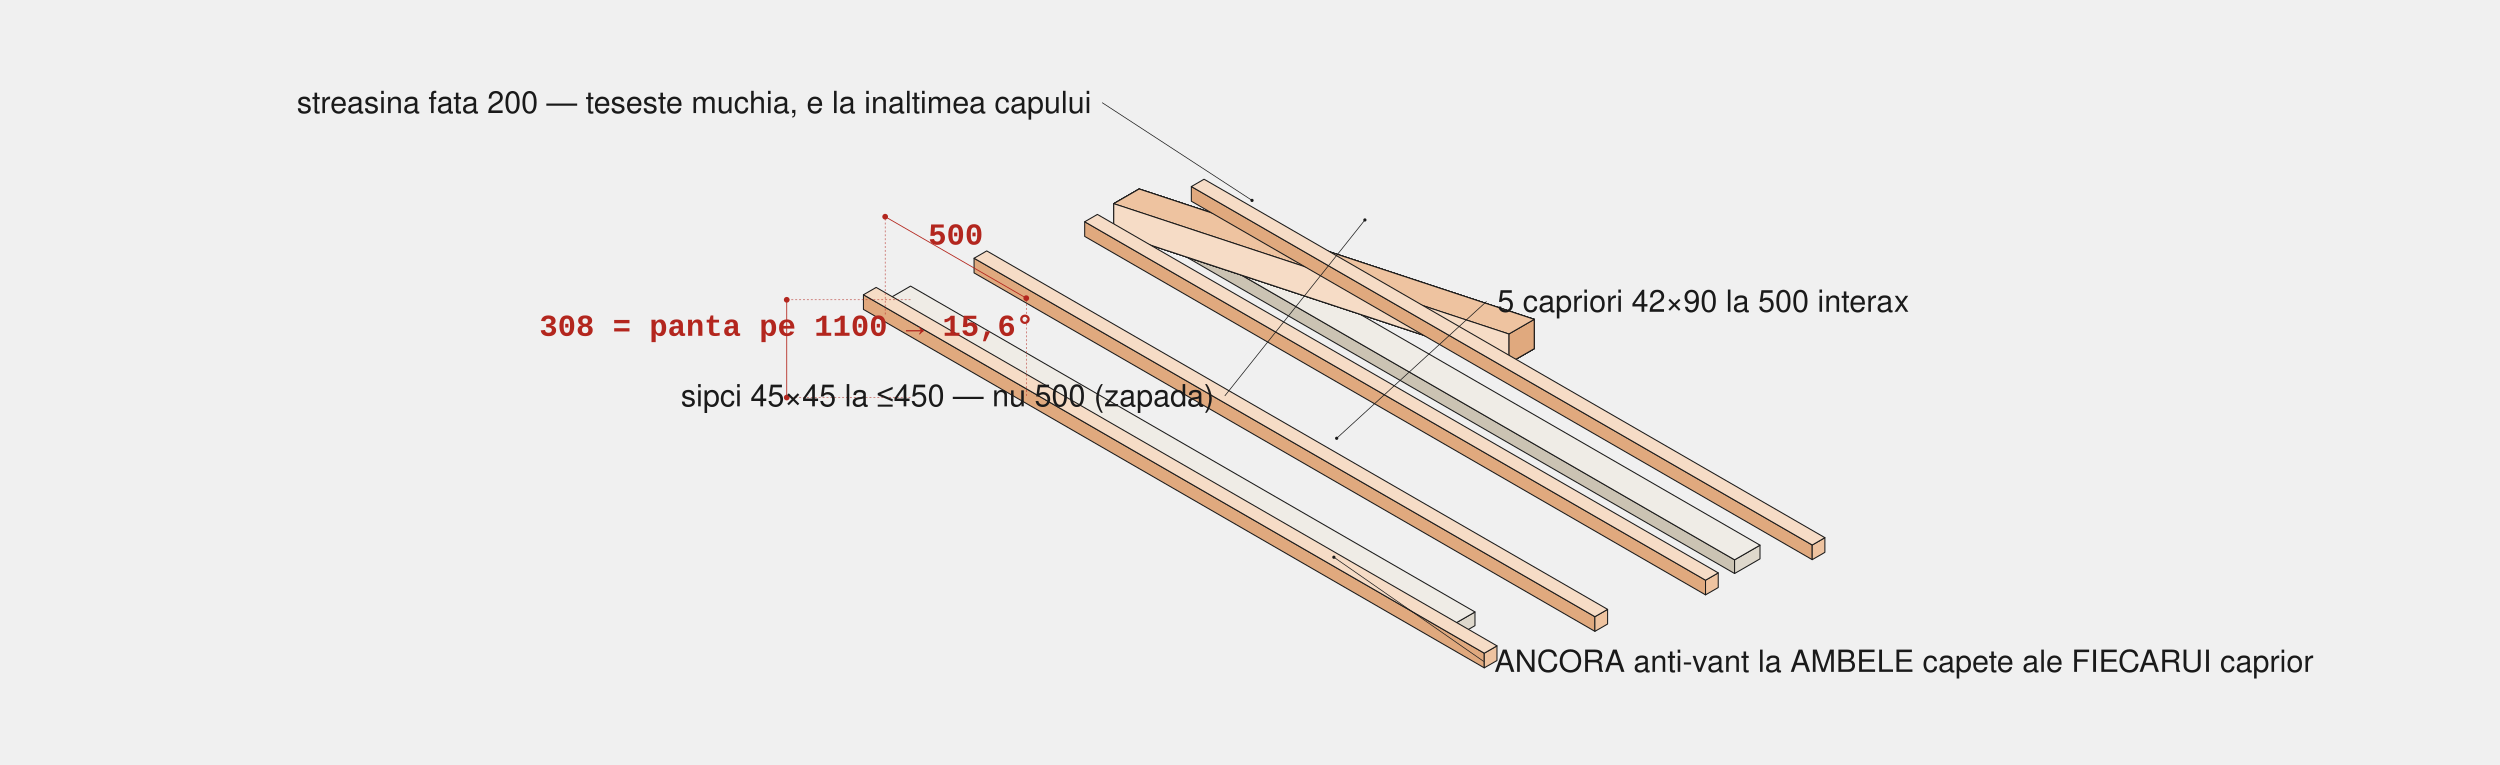
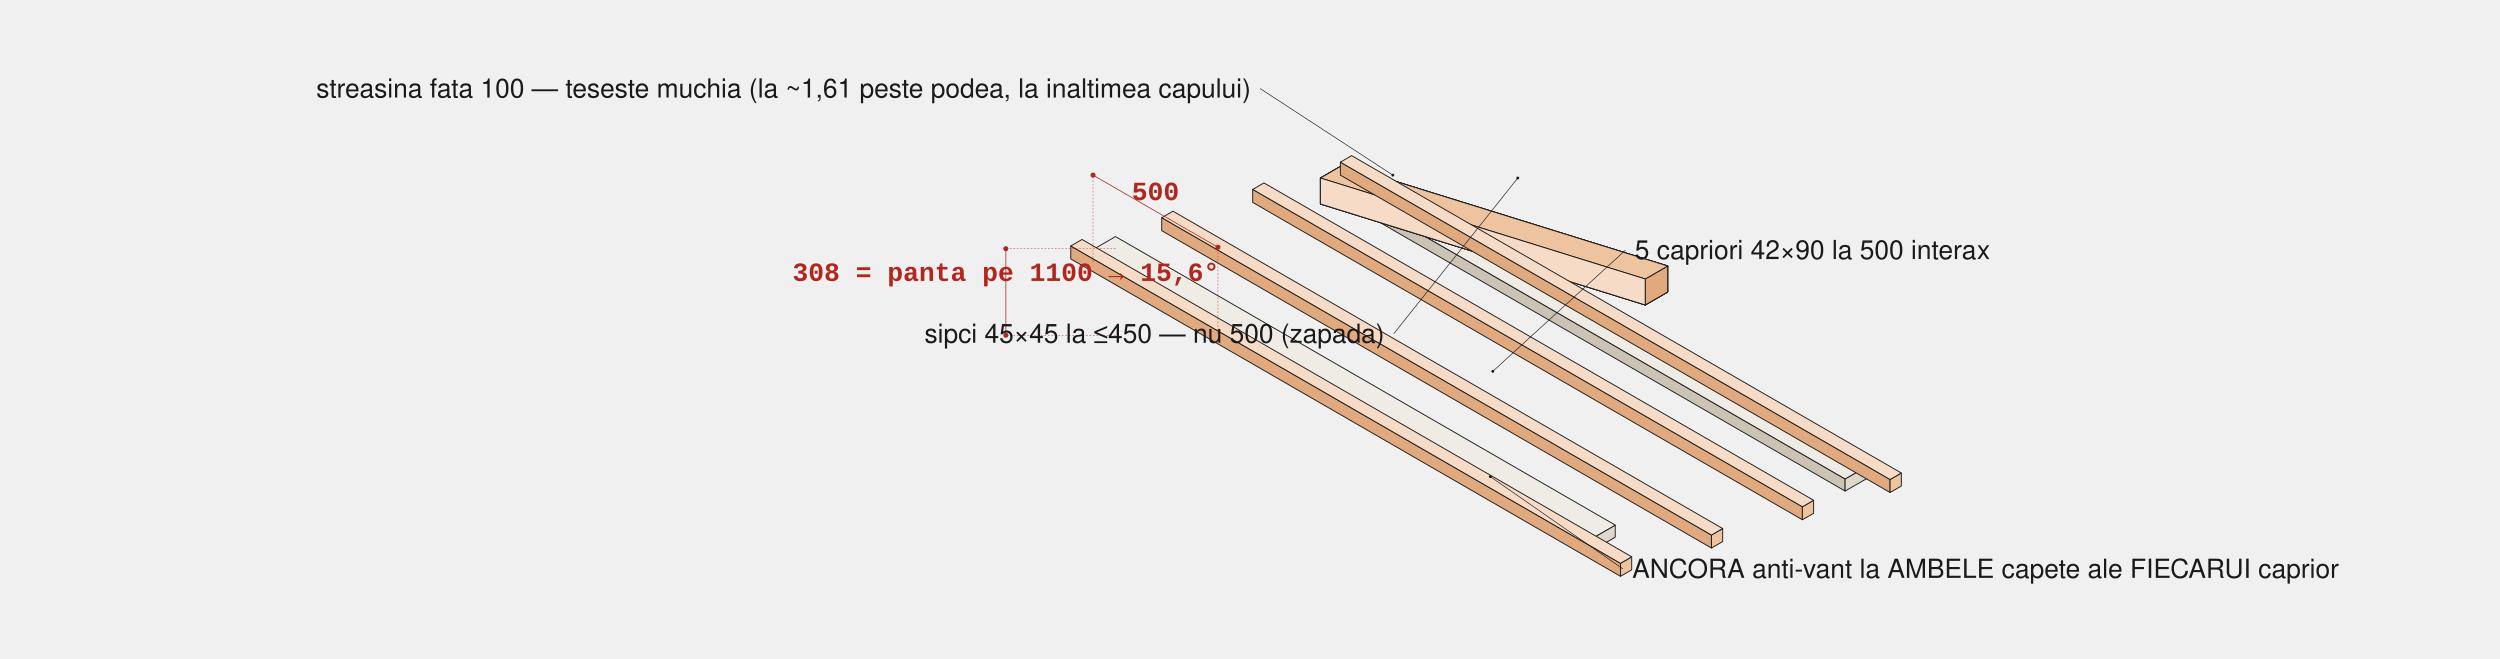
- <svg xmlns="http://www.w3.org/2000/svg" viewBox="-3669 -415 7672 2347">
+ <svg xmlns="http://www.w3.org/2000/svg" viewBox="-4741 -357 8665 2281">
  <defs>
    <marker id="ar" markerWidth="11" markerHeight="11" refX="9" refY="5.5" orient="auto">
      <path d="M0,0 L11,5.5 L0,11 Z" fill="#b3261e" />
    </marker>
    <marker id="dt" markerWidth="9" markerHeight="9" refX="4.5" refY="4.5" orient="auto">
      <circle cx="4.5" cy="4.5" r="3.4" fill="#b3261e" />
    </marker>
  </defs>
  <style>text{font-family:Helvetica,Arial,sans-serif}.l{fill:#1a1a1a}.s{fill:#555}.d{fill:#b3261e;font-family:"Courier New",monospace;font-weight:bold}.bal{fill:#fff;font-weight:bold}</style>
  <g opacity="1.0">
    <polygon points="-952.6,550.0 779.4,1550.0 779.4,1508.0 -952.6,508.0" fill="#cbc3b3" stroke="#1a1a1a" stroke-width="3.2" stroke-linejoin="round" />
    <polygon points="857.4,1505.0 857.4,1463.0 779.4,1508.0 779.4,1550.0" fill="#ded8cc" stroke="#1a1a1a" stroke-width="3.2" stroke-linejoin="round" />
    <polygon points="-874.7,463.0 857.4,1463.0 779.4,1508.0 -952.6,508.0" fill="#efece6" stroke="#1a1a1a" stroke-width="3.2" stroke-linejoin="round" />
  </g>
  <g opacity="1.0">
    <polygon points="-77.9,345.0 1654.1,1345.0 1654.1,1303.0 -77.9,303.0" fill="#cbc3b3" stroke="#1a1a1a" stroke-width="3.2" stroke-linejoin="round" />
    <polygon points="1732.1,1300.0 1732.1,1258.0 1654.1,1303.0 1654.1,1345.0" fill="#ded8cc" stroke="#1a1a1a" stroke-width="3.2" stroke-linejoin="round" />
    <polygon points="0.0,258.0 1732.1,1258.0 1654.1,1303.0 -77.9,303.0" fill="#efece6" stroke="#1a1a1a" stroke-width="3.2" stroke-linejoin="round" />
  </g>
  <polygon points="1039.2,655.0 1039.2,565.0 961.3,610.0 961.3,700.0" fill="#e0a97e" stroke="#1a1a1a" stroke-width="3.2" stroke-linejoin="round" />
-   <polygon points="1039.2,565.0 -173.2,165.0 -251.1,210.0 961.3,610.0" fill="#eec3a0" stroke="#1a1a1a" stroke-width="3.2" stroke-linejoin="round" />
-   <polygon points="-251.1,300.0 961.3,700.0 961.3,610.0 -251.1,210.0" fill="#f6dcc6" stroke="#1a1a1a" stroke-width="3.2" stroke-linejoin="round" />
+   <polygon points="1039.2,565.0 -86.6,215.0 -164.5,260.0 961.3,610.0" fill="#eec3a0" stroke="#1a1a1a" stroke-width="3.2" stroke-linejoin="round" />
+   <polygon points="-164.5,350.0 961.3,700.0 961.3,610.0 -164.5,260.0" fill="#f6dcc6" stroke="#1a1a1a" stroke-width="3.2" stroke-linejoin="round" />
  <polygon points="1039.2,655.0 1039.2,565.0 961.3,610.0 961.3,700.0" fill="#e0a97e" stroke="#1a1a1a" stroke-width="3.2" stroke-linejoin="round" />
-   <polygon points="1039.2,565.0 -173.2,165.0 -251.1,210.0 961.3,610.0" fill="#eec3a0" stroke="#1a1a1a" stroke-width="3.2" stroke-linejoin="round" />
-   <polygon points="-251.1,300.0 961.3,700.0 961.3,610.0 -251.1,210.0" fill="#f6dcc6" stroke="#1a1a1a" stroke-width="3.2" stroke-linejoin="round" />
+   <polygon points="1039.2,565.0 -86.6,215.0 -164.5,260.0 961.3,610.0" fill="#eec3a0" stroke="#1a1a1a" stroke-width="3.2" stroke-linejoin="round" />
+   <polygon points="-164.5,350.0 961.3,700.0 961.3,610.0 -164.5,260.0" fill="#f6dcc6" stroke="#1a1a1a" stroke-width="3.2" stroke-linejoin="round" />
  <polygon points="1039.2,655.0 1039.2,565.0 961.3,610.0 961.3,700.0" fill="#e0a97e" stroke="#1a1a1a" stroke-width="3.2" stroke-linejoin="round" />
-   <polygon points="1039.2,565.0 -173.2,165.0 -251.1,210.0 961.3,610.0" fill="#eec3a0" stroke="#1a1a1a" stroke-width="3.2" stroke-linejoin="round" />
-   <polygon points="-251.1,300.0 961.3,700.0 961.3,610.0 -251.1,210.0" fill="#f6dcc6" stroke="#1a1a1a" stroke-width="3.2" stroke-linejoin="round" />
+   <polygon points="1039.2,565.0 -86.6,215.0 -164.5,260.0 961.3,610.0" fill="#eec3a0" stroke="#1a1a1a" stroke-width="3.2" stroke-linejoin="round" />
+   <polygon points="-164.5,350.0 961.3,700.0 961.3,610.0 -164.5,260.0" fill="#f6dcc6" stroke="#1a1a1a" stroke-width="3.2" stroke-linejoin="round" />
  <polygon points="1039.2,655.0 1039.2,565.0 961.3,610.0 961.3,700.0" fill="#e0a97e" stroke="#1a1a1a" stroke-width="3.2" stroke-linejoin="round" />
-   <polygon points="1039.2,565.0 -173.2,165.0 -251.1,210.0 961.3,610.0" fill="#eec3a0" stroke="#1a1a1a" stroke-width="3.2" stroke-linejoin="round" />
-   <polygon points="-251.1,300.0 961.3,700.0 961.3,610.0 -251.1,210.0" fill="#f6dcc6" stroke="#1a1a1a" stroke-width="3.2" stroke-linejoin="round" />
+   <polygon points="1039.2,565.0 -86.6,215.0 -164.5,260.0 961.3,610.0" fill="#eec3a0" stroke="#1a1a1a" stroke-width="3.2" stroke-linejoin="round" />
+   <polygon points="-164.5,350.0 961.3,700.0 961.3,610.0 -164.5,260.0" fill="#f6dcc6" stroke="#1a1a1a" stroke-width="3.2" stroke-linejoin="round" />
  <polygon points="1039.2,655.0 1039.2,565.0 961.3,610.0 961.3,700.0" fill="#e0a97e" stroke="#1a1a1a" stroke-width="3.2" stroke-linejoin="round" />
-   <polygon points="1039.2,565.0 -173.2,165.0 -251.1,210.0 961.3,610.0" fill="#eec3a0" stroke="#1a1a1a" stroke-width="3.2" stroke-linejoin="round" />
-   <polygon points="-251.1,300.0 961.3,700.0 961.3,610.0 -251.1,210.0" fill="#f6dcc6" stroke="#1a1a1a" stroke-width="3.2" stroke-linejoin="round" />
+   <polygon points="1039.2,565.0 -86.6,215.0 -164.5,260.0 961.3,610.0" fill="#eec3a0" stroke="#1a1a1a" stroke-width="3.2" stroke-linejoin="round" />
+   <polygon points="-164.5,350.0 961.3,700.0 961.3,610.0 -164.5,260.0" fill="#f6dcc6" stroke="#1a1a1a" stroke-width="3.2" stroke-linejoin="round" />
  <g opacity="1.0">
-     <polygon points="-13.0,202.5 1892.3,1302.5 1892.3,1257.5 -13.0,157.5" fill="#e0a97e" stroke="#1a1a1a" stroke-width="3.2" stroke-linejoin="round" />
-     <polygon points="1931.2,1280.0 1931.2,1235.0 1892.3,1257.5 1892.3,1302.5" fill="#eec3a0" stroke="#1a1a1a" stroke-width="3.2" stroke-linejoin="round" />
-     <polygon points="26.0,135.0 1931.2,1235.0 1892.3,1257.5 -13.0,157.5" fill="#f6dcc6" stroke="#1a1a1a" stroke-width="3.2" stroke-linejoin="round" />
+     <polygon points="-95.3,250.0 1810.0,1350.0 1810.0,1305.0 -95.3,205.0" fill="#e0a97e" stroke="#1a1a1a" stroke-width="3.2" stroke-linejoin="round" />
+     <polygon points="1849.0,1327.5 1849.0,1282.5 1810.0,1305.0 1810.0,1350.0" fill="#eec3a0" stroke="#1a1a1a" stroke-width="3.2" stroke-linejoin="round" />
+     <polygon points="-56.3,182.5 1849.0,1282.5 1810.0,1305.0 -95.3,205.0" fill="#f6dcc6" stroke="#1a1a1a" stroke-width="3.2" stroke-linejoin="round" />
  </g>
  <g opacity="1.0">
-     <polygon points="-340.3,310.5 1564.9,1410.5 1564.9,1365.5 -340.3,265.5" fill="#e0a97e" stroke="#1a1a1a" stroke-width="3.2" stroke-linejoin="round" />
-     <polygon points="1603.9,1388.0 1603.9,1343.0 1564.9,1365.5 1564.9,1410.5" fill="#eec3a0" stroke="#1a1a1a" stroke-width="3.2" stroke-linejoin="round" />
-     <polygon points="-301.4,243.0 1603.9,1343.0 1564.9,1365.5 -340.3,265.5" fill="#f6dcc6" stroke="#1a1a1a" stroke-width="3.2" stroke-linejoin="round" />
+     <polygon points="-399.2,344.5 1506.0,1444.5 1506.0,1399.5 -399.2,299.5" fill="#e0a97e" stroke="#1a1a1a" stroke-width="3.2" stroke-linejoin="round" />
+     <polygon points="1545.0,1422.0 1545.0,1377.0 1506.0,1399.5 1506.0,1444.5" fill="#eec3a0" stroke="#1a1a1a" stroke-width="3.2" stroke-linejoin="round" />
+     <polygon points="-360.3,277.0 1545.0,1377.0 1506.0,1399.5 -399.2,299.5" fill="#f6dcc6" stroke="#1a1a1a" stroke-width="3.2" stroke-linejoin="round" />
  </g>
  <g opacity="1.0">
-     <polygon points="-679.8,422.5 1225.4,1522.5 1225.4,1477.5 -679.8,377.5" fill="#e0a97e" stroke="#1a1a1a" stroke-width="3.2" stroke-linejoin="round" />
-     <polygon points="1264.4,1500.0 1264.4,1455.0 1225.4,1477.5 1225.4,1522.5" fill="#eec3a0" stroke="#1a1a1a" stroke-width="3.2" stroke-linejoin="round" />
-     <polygon points="-640.9,355.0 1264.4,1455.0 1225.4,1477.5 -679.8,377.5" fill="#f6dcc6" stroke="#1a1a1a" stroke-width="3.2" stroke-linejoin="round" />
+     <polygon points="-714.5,442.5 1190.8,1542.5 1190.8,1497.5 -714.5,397.5" fill="#e0a97e" stroke="#1a1a1a" stroke-width="3.2" stroke-linejoin="round" />
+     <polygon points="1229.8,1520.0 1229.8,1475.0 1190.8,1497.5 1190.8,1542.5" fill="#eec3a0" stroke="#1a1a1a" stroke-width="3.2" stroke-linejoin="round" />
+     <polygon points="-675.5,375.0 1229.8,1475.0 1190.8,1497.5 -714.5,397.5" fill="#f6dcc6" stroke="#1a1a1a" stroke-width="3.2" stroke-linejoin="round" />
  </g>
  <g opacity="1.0">
-     <polygon points="-1019.3,534.5 885.9,1634.5 885.9,1589.5 -1019.3,489.5" fill="#e0a97e" stroke="#1a1a1a" stroke-width="3.2" stroke-linejoin="round" />
-     <polygon points="924.9,1612.0 924.9,1567.0 885.9,1589.5 885.9,1634.5" fill="#eec3a0" stroke="#1a1a1a" stroke-width="3.2" stroke-linejoin="round" />
-     <polygon points="-980.3,467.0 924.9,1567.0 885.9,1589.5 -1019.3,489.5" fill="#f6dcc6" stroke="#1a1a1a" stroke-width="3.2" stroke-linejoin="round" />
+     <polygon points="-1029.7,540.5 875.6,1640.5 875.6,1595.5 -1029.7,495.5" fill="#e0a97e" stroke="#1a1a1a" stroke-width="3.2" stroke-linejoin="round" />
+     <polygon points="914.5,1618.0 914.5,1573.0 875.6,1595.5 875.6,1640.5" fill="#eec3a0" stroke="#1a1a1a" stroke-width="3.2" stroke-linejoin="round" />
+     <polygon points="-990.7,473.0 914.5,1573.0 875.6,1595.5 -1029.7,495.5" fill="#f6dcc6" stroke="#1a1a1a" stroke-width="3.2" stroke-linejoin="round" />
  </g>
  <line x1="433.0" y1="930.0" x2="893.0" y2="510.0" stroke="#1a1a1a" stroke-width="2.2" />
  <circle cx="433.0" cy="930.0" r="5" fill="#1a1a1a" />
  <line x1="519.6" y1="260.0" x2="89.6" y2="800.0" stroke="#1a1a1a" stroke-width="2.2" />
  <circle cx="519.6" cy="260.0" r="5" fill="#1a1a1a" />
  <line x1="424.4" y1="1295.0" x2="884.4" y2="1615.0" stroke="#1a1a1a" stroke-width="2.2" />
  <circle cx="424.4" cy="1295.0" r="5" fill="#1a1a1a" />
-   <line x1="173.2" y1="200.0" x2="-286.8" y2="-100.0" stroke="#1a1a1a" stroke-width="2.2" />
-   <circle cx="173.2" cy="200.0" r="5" fill="#1a1a1a" />
+   <line x1="86.6" y1="250.0" x2="-373.4" y2="-50.0" stroke="#1a1a1a" stroke-width="2.2" />
+   <circle cx="86.6" cy="250.0" r="5" fill="#1a1a1a" />
  <line x1="-874.7" y1="505.0" x2="-1254.7" y2="505.0" stroke="#b3261e" stroke-width="1.6" stroke-dasharray="6 6" />
  <line x1="-874.7" y1="805.0" x2="-1254.7" y2="805.0" stroke="#b3261e" stroke-width="1.6" stroke-dasharray="6 6" />
  <line x1="-1254.7" y1="505.0" x2="-1254.7" y2="805.0" stroke="#b3261e" stroke-width="2.6" marker-start="url(#dt)" marker-end="url(#dt)" />
  <line x1="-952.6" y1="550.0" x2="-952.6" y2="250.0" stroke="#b3261e" stroke-width="1.6" stroke-dasharray="6 6" />
  <line x1="-519.6" y1="800.0" x2="-519.6" y2="500.0" stroke="#b3261e" stroke-width="1.6" stroke-dasharray="6 6" />
  <line x1="-952.6" y1="250.0" x2="-519.6" y2="500.0" stroke="#b3261e" stroke-width="2.6" marker-start="url(#dt)" marker-end="url(#dt)" />
-   <text class="l" style="font-size:93.7px" x="925.8" y="541.9" text-anchor="start">5 capriori 42×90 la 500 interax</text>
-   <text class="l" style="font-size:93.7px" x="56.8" y="831.9" text-anchor="end">sipci 45×45 la ≤450 — nu 500 (zapada)</text>
-   <text class="l" style="font-size:93.7px" x="917.1" y="1646.9" text-anchor="start">ANCORA anti-vant la AMBELE capete ale FIECARUI caprior</text>
-   <text class="l" style="font-size:93.7px" x="-319.6" y="-68.1" text-anchor="end">streasina fata 200 — teseste muchia, e la inaltimea capului</text>
-   <text class="d" style="font-size:93.7px" x="-1254.7" y="615.6" text-anchor="middle">308 = panta pe 1100 → 15,6°</text>
-   <text class="d" style="font-size:93.7px" x="-736.1" y="335.6" text-anchor="middle">500</text>
+   <text class="l" style="font-size:91.3px" x="925.0" y="541.0" text-anchor="start">5 capriori 42×90 la 500 interax</text>
+   <text class="l" style="font-size:91.3px" x="57.7" y="831.0" text-anchor="end">sipci 45×45 la ≤450 — nu 500 (zapada)</text>
+   <text class="l" style="font-size:91.3px" x="916.3" y="1646.0" text-anchor="start">ANCORA anti-vant la AMBELE capete ale FIECARUI caprior</text>
+   <text class="l" style="font-size:91.3px" x="-405.3" y="-19.0" text-anchor="end">streasina fata 100 — teseste muchia (la ~1,61 peste podea, la inaltimea capului)</text>
+   <text class="d" style="font-size:91.3px" x="-1254.7" y="616.7" text-anchor="middle">308 = panta pe 1100 → 15,6°</text>
+   <text class="d" style="font-size:91.3px" x="-736.1" y="336.7" text-anchor="middle">500</text>
</svg>
